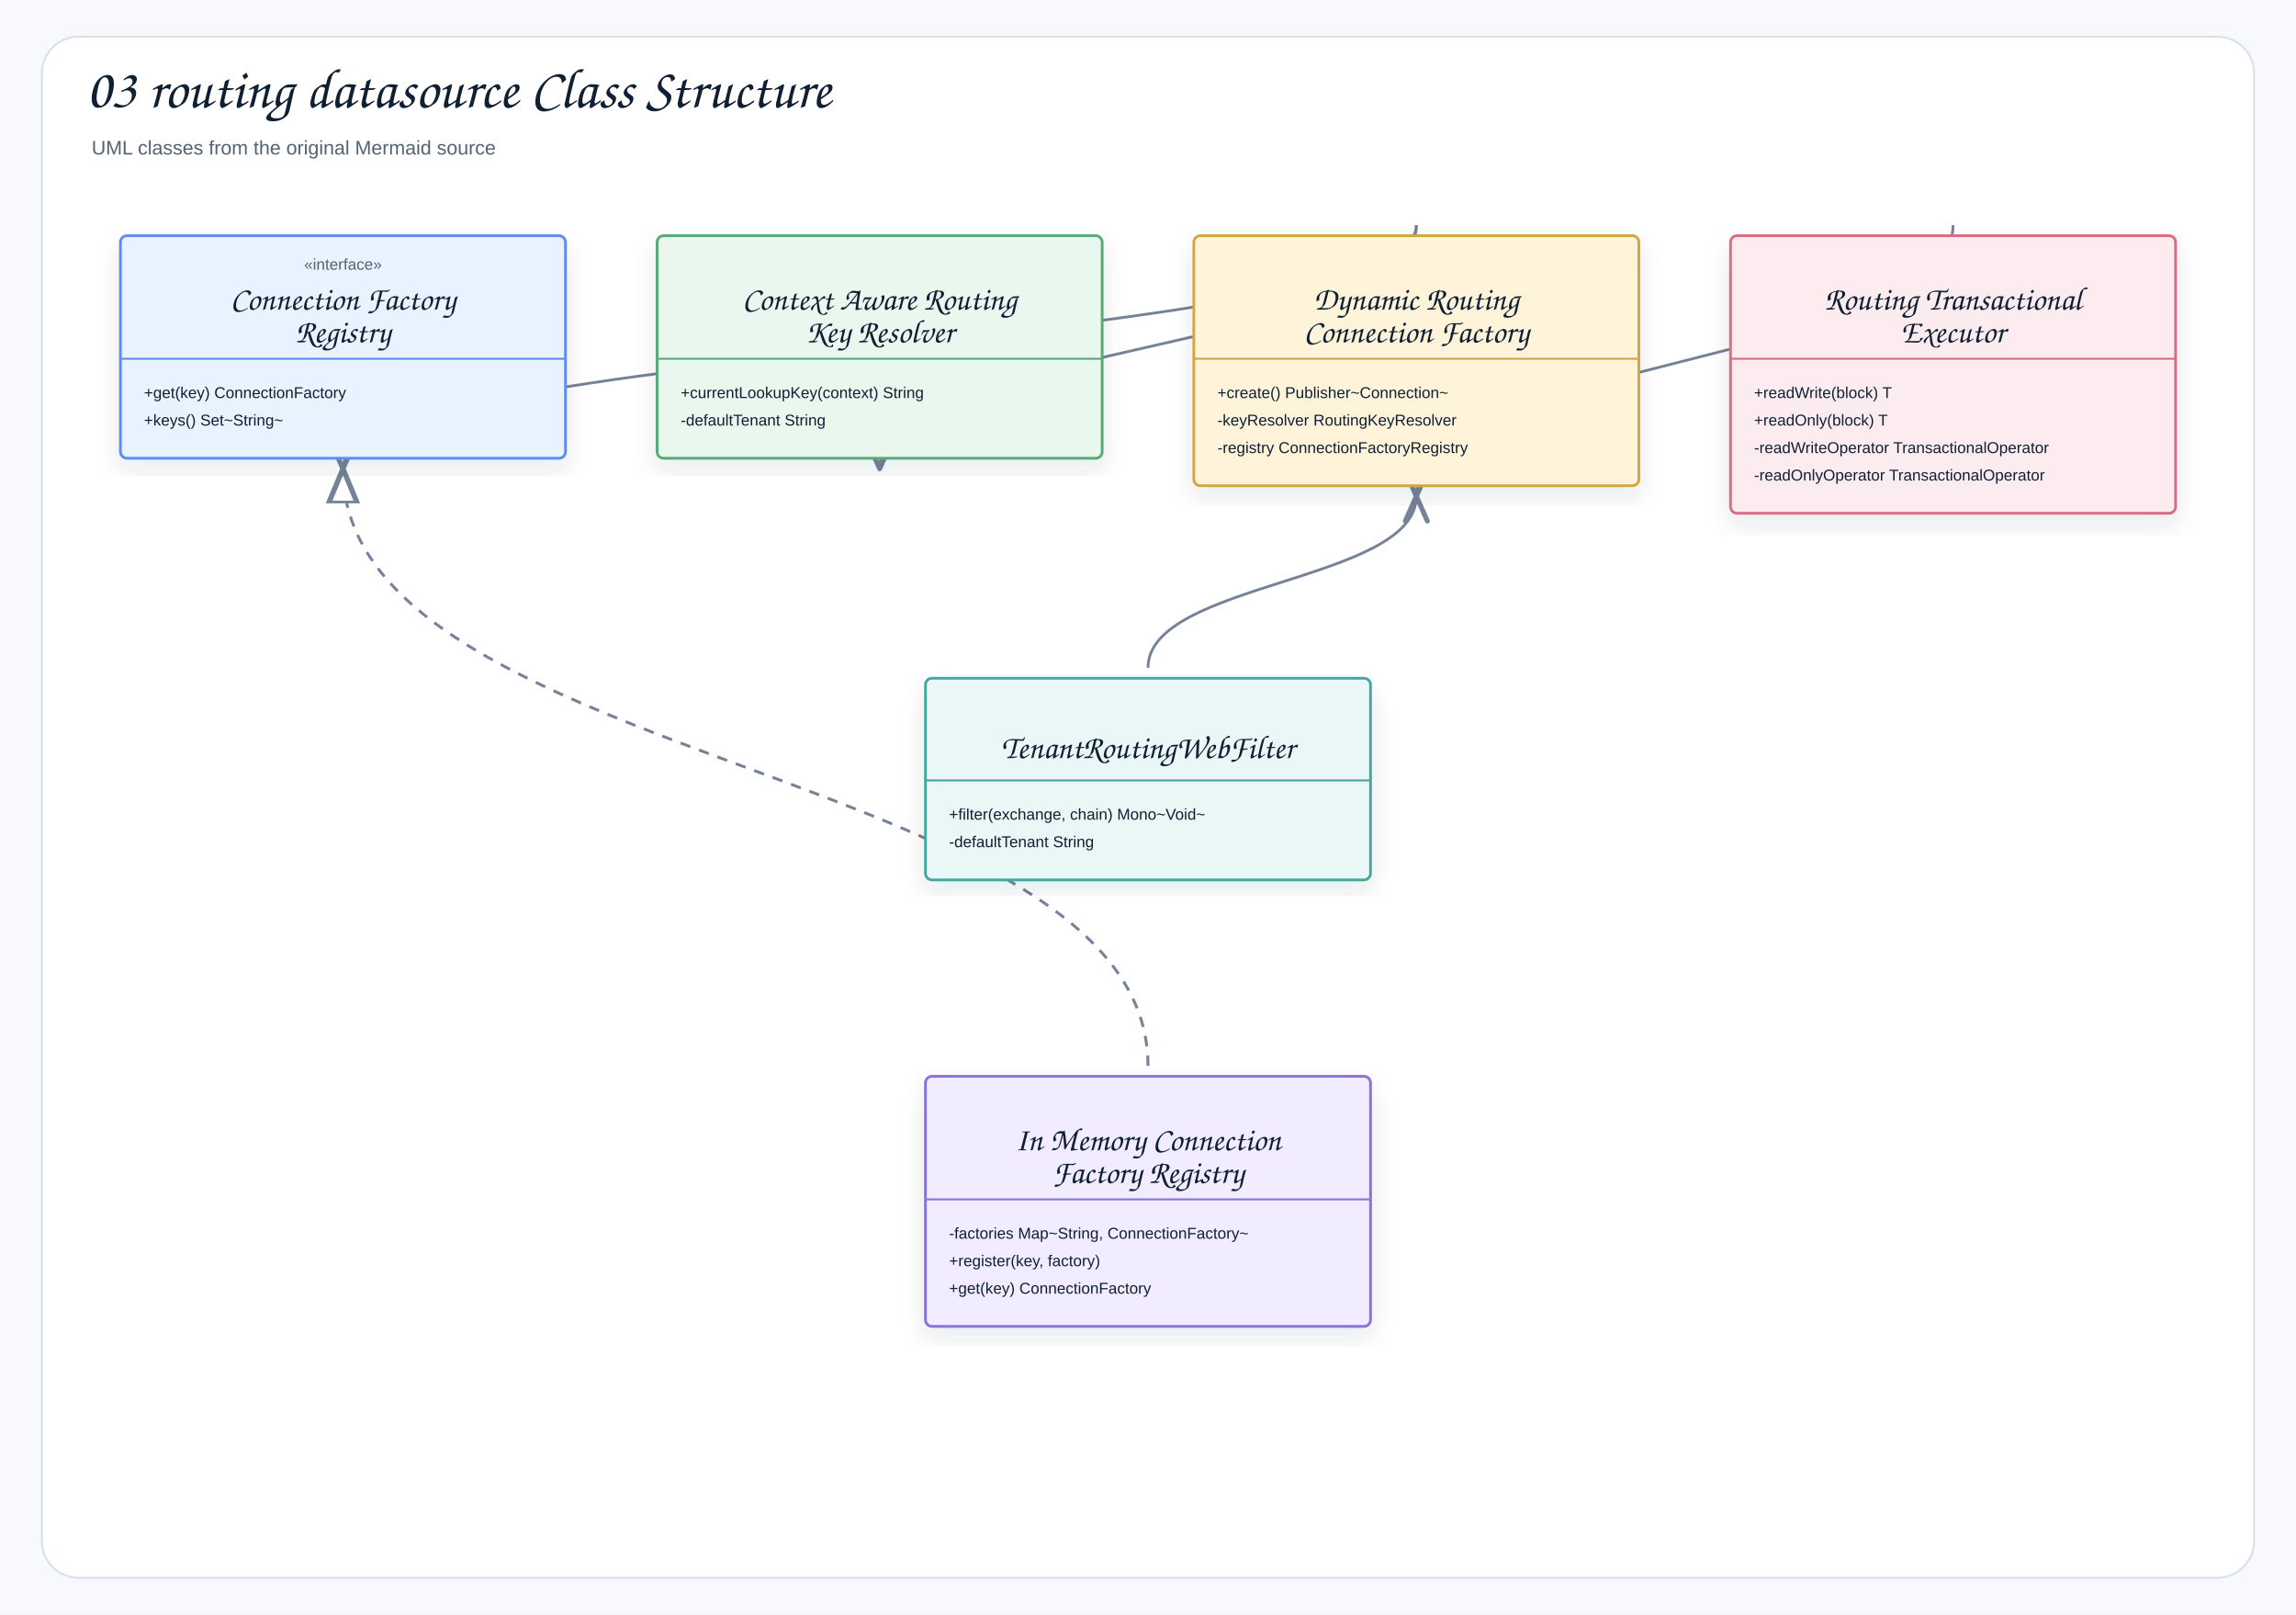
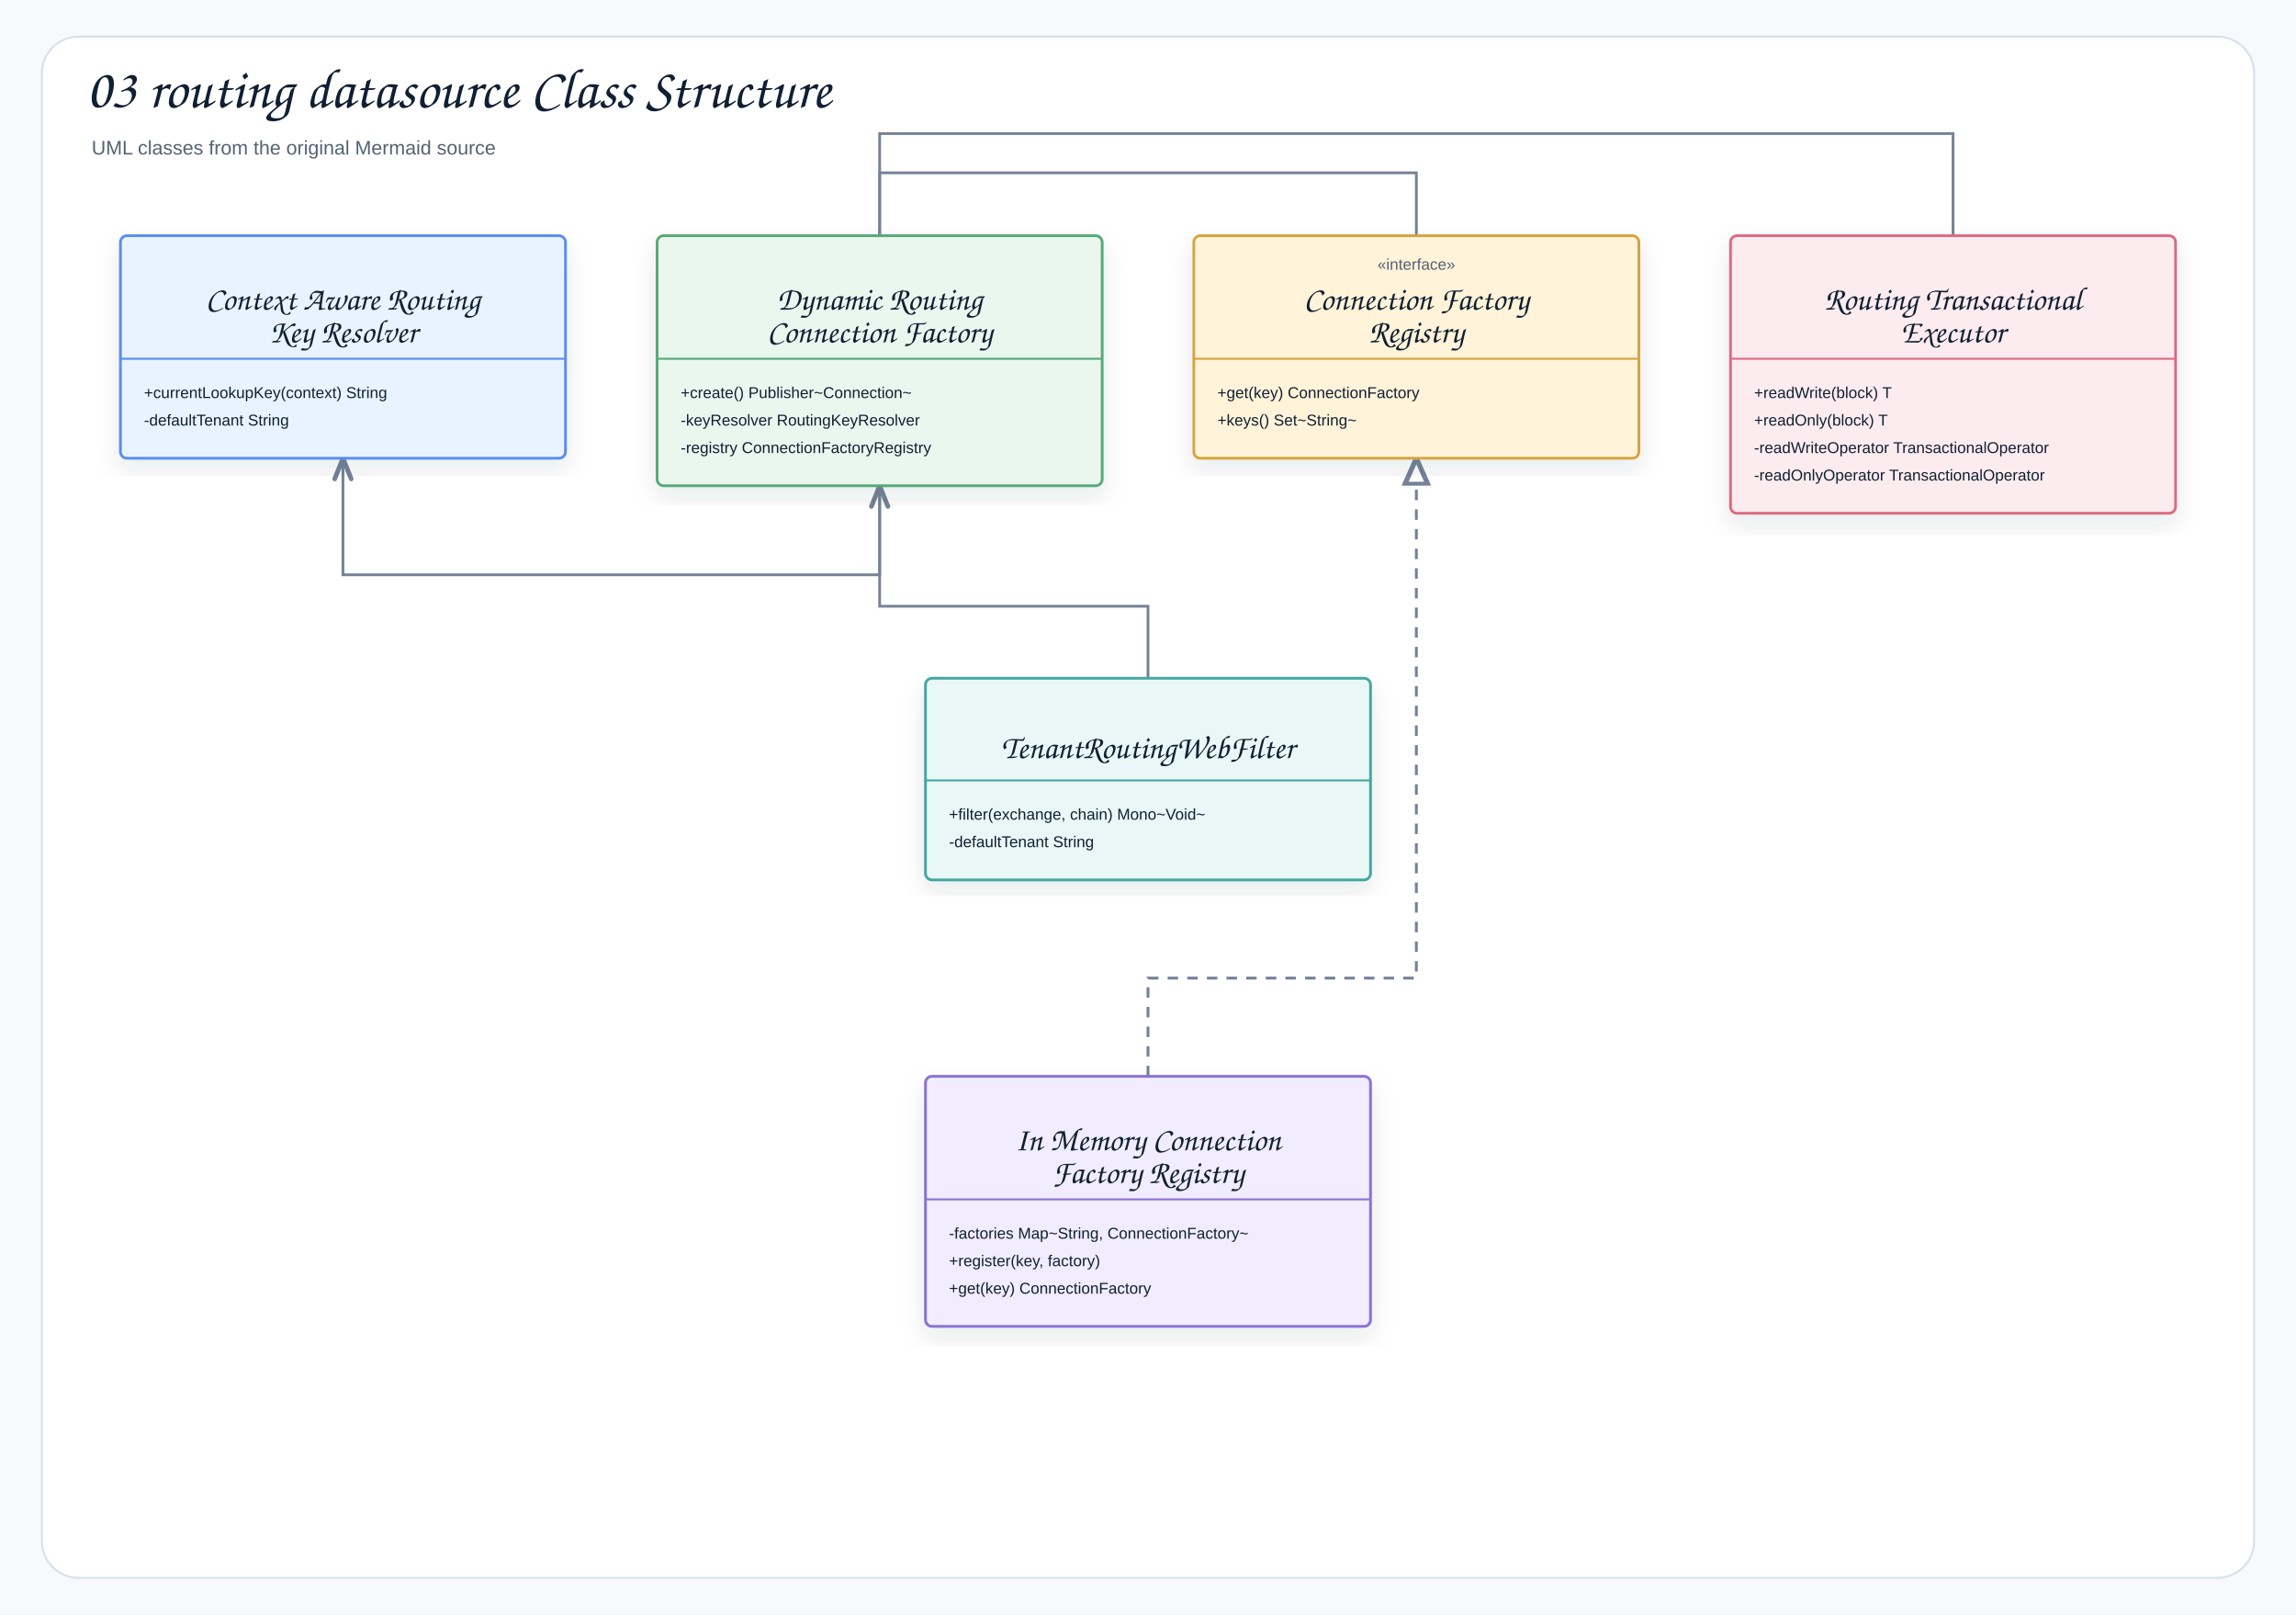
<svg xmlns="http://www.w3.org/2000/svg" width="1754" height="1233" viewBox="0 0 1754 1233" role="img" aria-label="03 routing datasource Class Structure">
  <defs>
    <filter id="shadow" x="-8%" y="-8%" width="116%" height="116%">
      <feDropShadow dx="0" dy="8" stdDeviation="9" flood-color="#1f2937" flood-opacity="0.10" />
    </filter>
-     <marker id="openArrow" markerWidth="12" markerHeight="10" refX="10" refY="5" orient="auto" markerUnits="strokeWidth">
-       <path d="M 1 1 L 10 5 L 1 9" fill="none" stroke="#758297" stroke-width="1.8" stroke-linecap="round" stroke-linejoin="round" />
+     <marker id="openArrow" markerWidth="10" markerHeight="8" refX="8.5" refY="4" orient="auto" markerUnits="strokeWidth">
+       <path d="M 1 1 L 8.5 4 L 1 7" fill="none" stroke="#758297" stroke-width="1.7" stroke-linecap="round" stroke-linejoin="round" />
    </marker>
-     <marker id="inherit" markerWidth="14" markerHeight="12" refX="12" refY="6" orient="auto" markerUnits="strokeWidth">
-       <path d="M 0 1 L 12 6 L 0 11 Z" fill="#ffffff" stroke="#758297" stroke-width="1.8" />
+     <marker id="inherit" markerWidth="11" markerHeight="10" refX="9.5" refY="5" orient="auto" markerUnits="strokeWidth">
+       <path d="M 0.5 1 L 9.5 5 L 0.5 9 Z" fill="#ffffff" stroke="#758297" stroke-width="1.7" />
    </marker>
    <style>
    .canvas{fill:#f7f9fc}.frame{fill:#fff;stroke:#d8e0ea;stroke-width:1.5}
    .title{font-family:"Architects Daughter","Comic Sans MS","Comic Sans",cursive;font-size:43px;font-weight:400;fill:#102033}
    .subtitle{font-family:"Comic Sans MS","Comic Sans","Comic Neue",Arial,sans-serif;font-size:15px;font-weight:400;fill:#536273}
    .label{font-family:"Architects Daughter","Comic Sans MS","Comic Sans",cursive;font-size:25px;font-weight:400;fill:#102033}
    .smallLabel{font-family:"Architects Daughter","Comic Sans MS","Comic Sans",cursive;font-size:21px;font-weight:400;fill:#102033}
    .mono{font-family:"Comic Sans MS","Comic Sans","Comic Neue",Arial,sans-serif;font-size:12px;font-weight:400;fill:#102033}
    .small{font-family:"Comic Sans MS","Comic Sans","Comic Neue",Arial,sans-serif;font-size:12px;font-weight:400;fill:#536273}
    .strong{font-family:"Comic Sans MS","Comic Sans","Comic Neue",Arial,sans-serif;font-size:13px;font-weight:400;fill:#102033}
    .card{stroke-width:2.1;filter:url(#shadow)}.compartment{stroke-width:1.5;fill:none}
    .line{stroke:#758297;stroke-width:2.1;fill:none;marker-end:url(#openArrow)}
    .plainLine{stroke:#758297;stroke-width:2.1;fill:none}
    .dashed{stroke:#758297;stroke-width:2.1;stroke-dasharray:7 6;fill:none;marker-end:url(#openArrow)}
    .inheritLine{stroke:#758297;stroke-width:2.2;fill:none;marker-end:url(#inherit)}
    .implLine{stroke:#758297;stroke-width:2.2;stroke-dasharray:8 7;fill:none;marker-end:url(#inherit)}
  </style>
  </defs>
  <rect class="canvas" width="1754" height="1233" />
  <rect class="frame" x="32" y="28" width="1690" height="1177" rx="28" />
  <text class="title" x="66" y="82">03 routing datasource Class Structure</text>
  <text class="subtitle" x="70" y="118">UML classes from the original Mermaid source</text>
-   <path class="line" d="M1492 172 C1492 275.5 1082 275.5 1082 379" />
-   <path class="line" d="M877 510 C877 444.5 1082 444.5 1082 379" />
-   <path class="implLine" d="M877 814 C877 586 262 586 262 358" />
-   <path class="line" d="M1082 172 C1082 265 262 265 262 358" />
-   <path class="line" d="M1082 172 C1082 265 672 265 672 358" />
+   <path class="line" d="M1492 180 L1492 102 L672 102 L672 371" />
+   <path class="line" d="M877 518 L877 463 L672 463 L672 371" />
+   <path class="implLine" d="M877 822 L877 747 L1082 747 L1082 350" />
+   <path class="line" d="M672 180 L672 132 L1082 132 L1082 350" />
+   <path class="line" d="M672 180 L672 439 L262 439 L262 350" />
  <g transform="translate(92,180)">
    <rect class="card" x="0" y="0" width="340" height="170" rx="5" fill="#E8F3FF" stroke="#5B8DEF" />
    <line class="compartment" x1="0" y1="94" x2="340" y2="94" stroke="#5B8DEF" />
-     <text class="small" x="170" y="26" text-anchor="middle">«interface»</text>
-     <text class="label" x="170" y="56.5" text-anchor="middle">Connection Factory</text>
-     <text class="label" x="170" y="81.5" text-anchor="middle">Registry</text>
-     <text class="mono" x="18" y="124">+get(key) ConnectionFactory</text>
-     <text class="mono" x="18" y="145">+keys() Set~String~</text>
-   </g>
-   <g transform="translate(502,180)">
-     <rect class="card" x="0" y="0" width="340" height="170" rx="5" fill="#EAF7EF" stroke="#58A978" />
-     <line class="compartment" x1="0" y1="94" x2="340" y2="94" stroke="#58A978" />
    <text class="small" x="170" y="26" text-anchor="middle" />
    <text class="label" x="170" y="56.5" text-anchor="middle">Context Aware Routing</text>
    <text class="label" x="170" y="81.5" text-anchor="middle">Key Resolver</text>
    <text class="mono" x="18" y="124">+currentLookupKey(context) String</text>
    <text class="mono" x="18" y="145">-defaultTenant String</text>
  </g>
-   <g transform="translate(912,180)">
-     <rect class="card" x="0" y="0" width="340" height="191" rx="5" fill="#FFF3D9" stroke="#D6A441" />
-     <line class="compartment" x1="0" y1="94" x2="340" y2="94" stroke="#D6A441" />
+   <g transform="translate(502,180)">
+     <rect class="card" x="0" y="0" width="340" height="191" rx="5" fill="#EAF7EF" stroke="#58A978" />
+     <line class="compartment" x1="0" y1="94" x2="340" y2="94" stroke="#58A978" />
    <text class="small" x="170" y="26" text-anchor="middle" />
    <text class="label" x="170" y="56.5" text-anchor="middle">Dynamic Routing</text>
    <text class="label" x="170" y="81.5" text-anchor="middle">Connection Factory</text>
    <text class="mono" x="18" y="124">+create() Publisher~Connection~</text>
    <text class="mono" x="18" y="145">-keyResolver RoutingKeyResolver</text>
    <text class="mono" x="18" y="166">-registry ConnectionFactoryRegistry</text>
+   </g>
+   <g transform="translate(912,180)">
+     <rect class="card" x="0" y="0" width="340" height="170" rx="5" fill="#FFF3D9" stroke="#D6A441" />
+     <line class="compartment" x1="0" y1="94" x2="340" y2="94" stroke="#D6A441" />
+     <text class="small" x="170" y="26" text-anchor="middle">«interface»</text>
+     <text class="label" x="170" y="56.5" text-anchor="middle">Connection Factory</text>
+     <text class="label" x="170" y="81.5" text-anchor="middle">Registry</text>
+     <text class="mono" x="18" y="124">+get(key) ConnectionFactory</text>
+     <text class="mono" x="18" y="145">+keys() Set~String~</text>
  </g>
  <g transform="translate(1322,180)">
    <rect class="card" x="0" y="0" width="340" height="212" rx="5" fill="#FDECEF" stroke="#DC6B82" />
    <line class="compartment" x1="0" y1="94" x2="340" y2="94" stroke="#DC6B82" />
    <text class="small" x="170" y="26" text-anchor="middle" />
    <text class="label" x="170" y="56.5" text-anchor="middle">Routing Transactional</text>
    <text class="label" x="170" y="81.5" text-anchor="middle">Executor</text>
    <text class="mono" x="18" y="124">+readWrite(block) T</text>
    <text class="mono" x="18" y="145">+readOnly(block) T</text>
    <text class="mono" x="18" y="166">-readWriteOperator TransactionalOperator</text>
    <text class="mono" x="18" y="187">-readOnlyOperator TransactionalOperator</text>
  </g>
  <g transform="translate(707,518)">
    <rect class="card" x="0" y="0" width="340" height="154" rx="5" fill="#E9F7F6" stroke="#45A7A1" />
    <line class="compartment" x1="0" y1="78" x2="340" y2="78" stroke="#45A7A1" />
    <text class="small" x="170" y="26" text-anchor="middle" />
    <text class="label" x="170" y="61" text-anchor="middle">TenantRoutingWebFilter</text>
    <text class="mono" x="18" y="108">+filter(exchange, chain) Mono~Void~</text>
    <text class="mono" x="18" y="129">-defaultTenant String</text>
  </g>
  <g transform="translate(707,822)">
    <rect class="card" x="0" y="0" width="340" height="191" rx="5" fill="#F1ECFF" stroke="#8A72D6" />
    <line class="compartment" x1="0" y1="94" x2="340" y2="94" stroke="#8A72D6" />
    <text class="small" x="170" y="26" text-anchor="middle" />
    <text class="label" x="170" y="56.5" text-anchor="middle">In Memory Connection</text>
    <text class="label" x="170" y="81.5" text-anchor="middle">Factory Registry</text>
    <text class="mono" x="18" y="124">-factories Map~String, ConnectionFactory~</text>
    <text class="mono" x="18" y="145">+register(key, factory)</text>
    <text class="mono" x="18" y="166">+get(key) ConnectionFactory</text>
  </g>
</svg>
